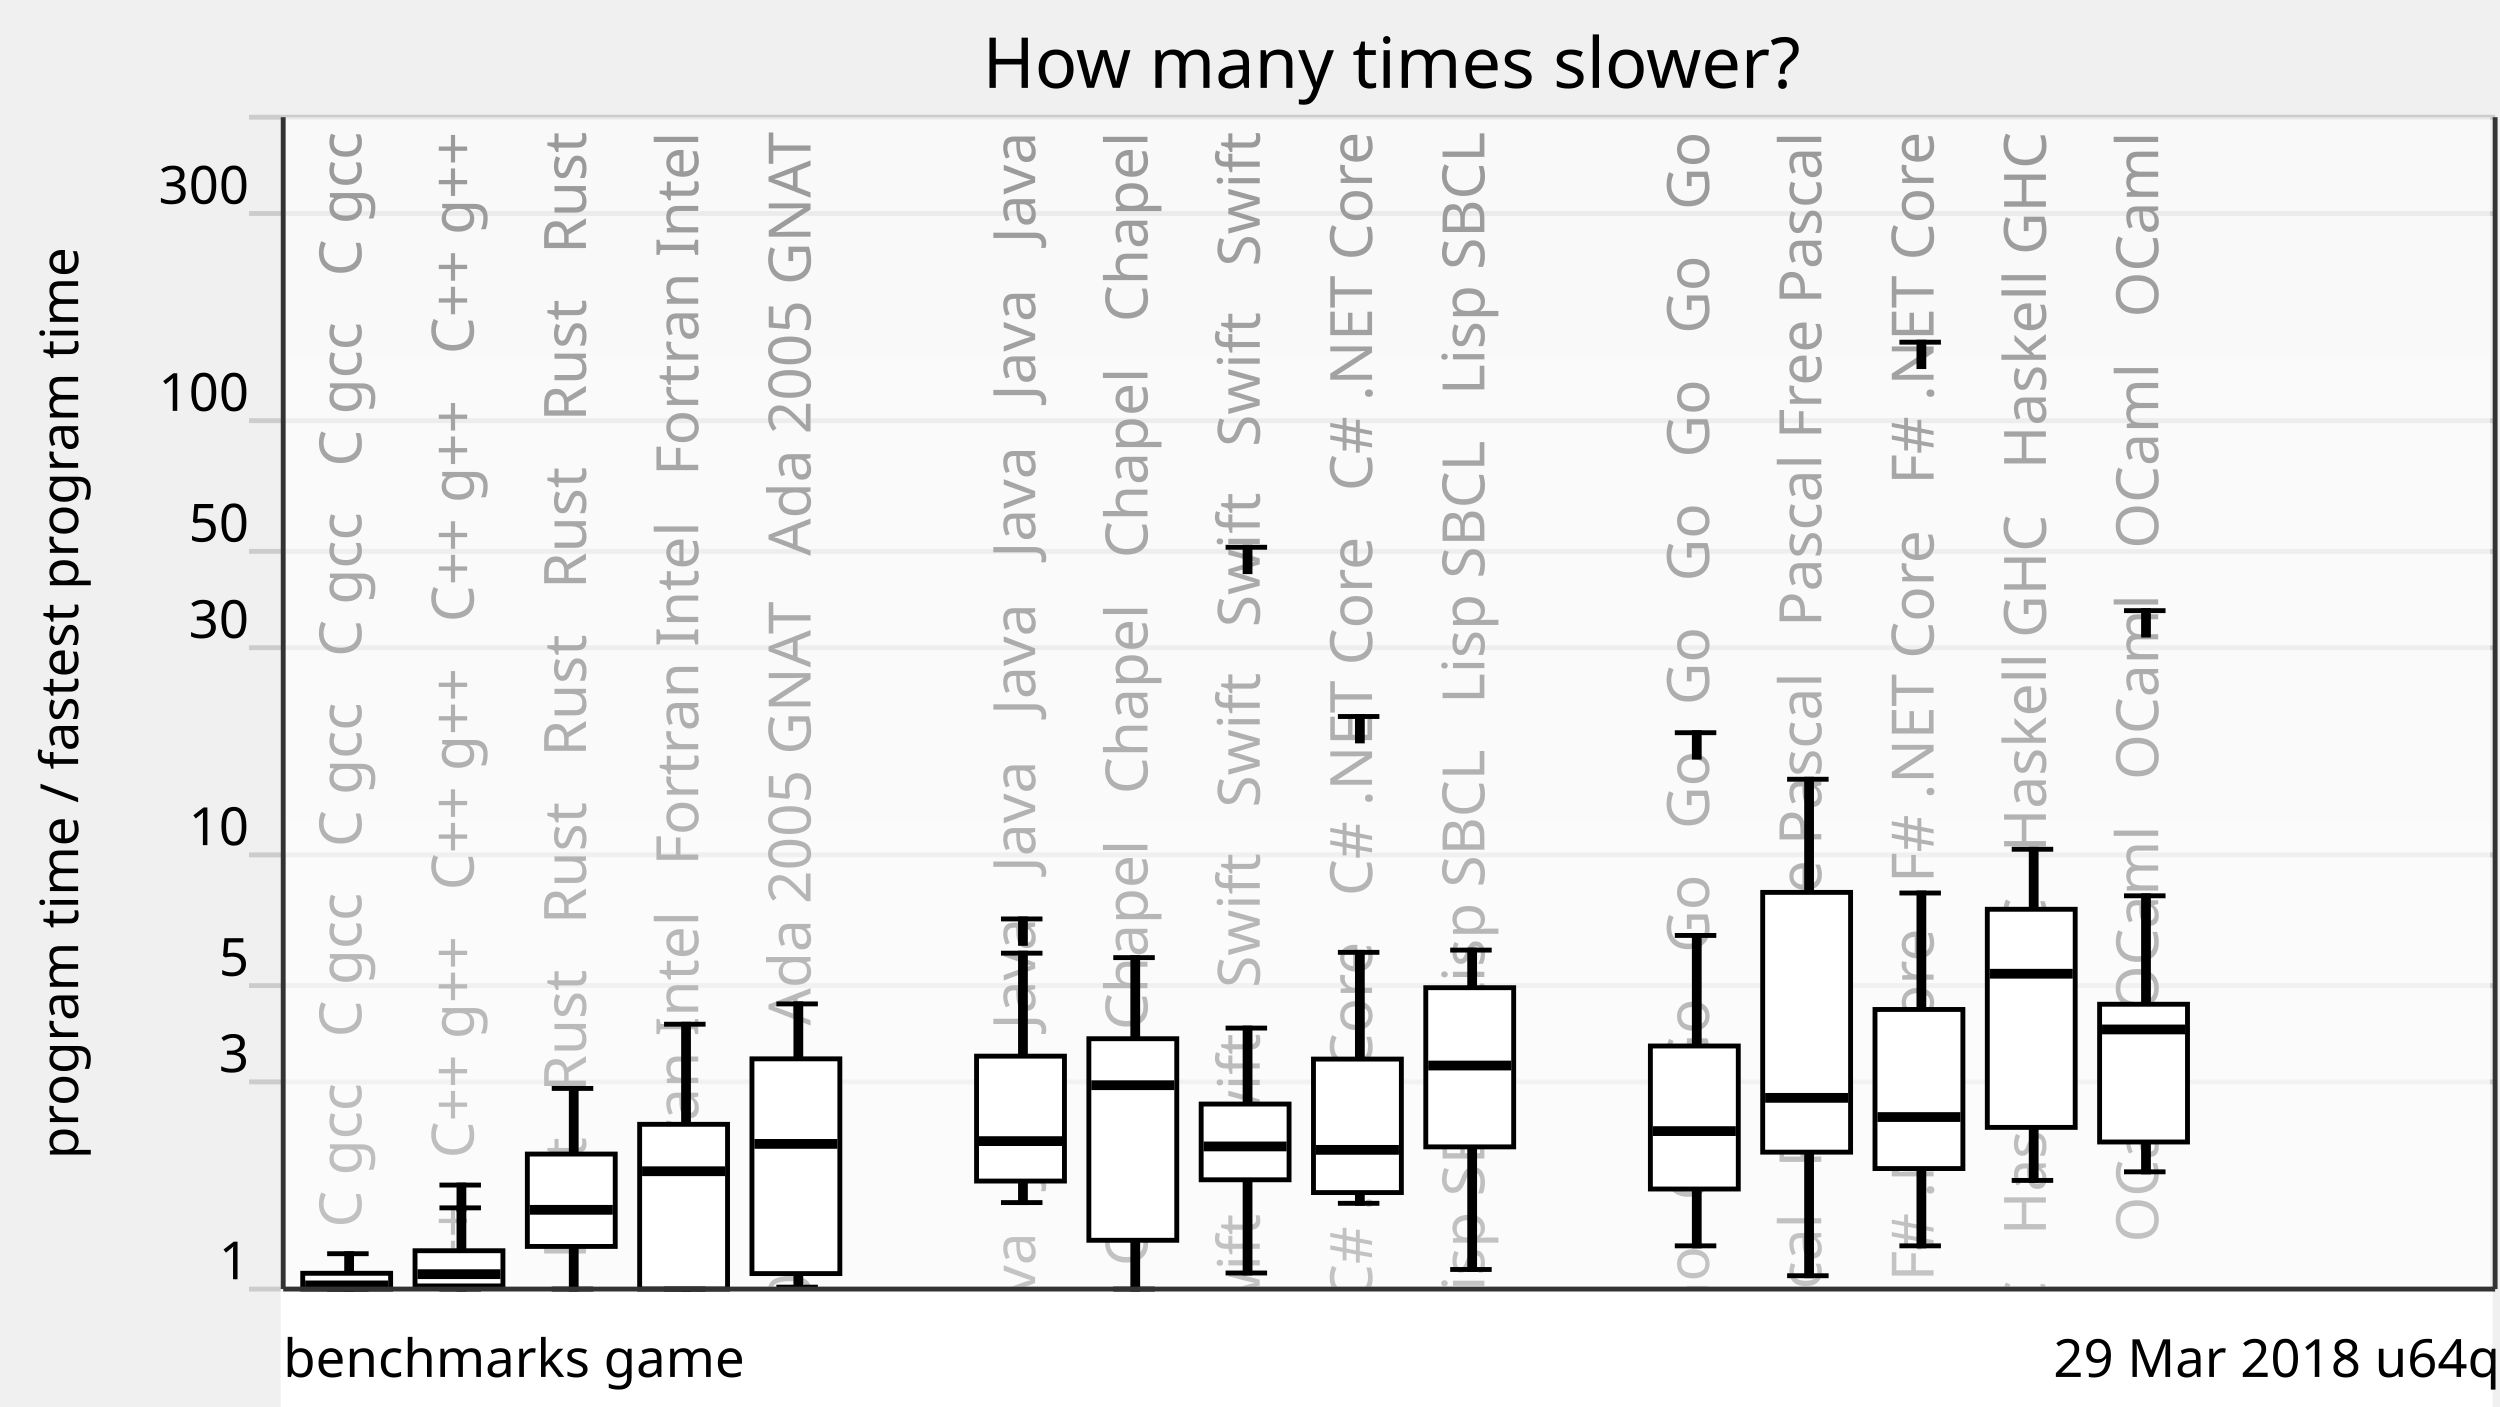
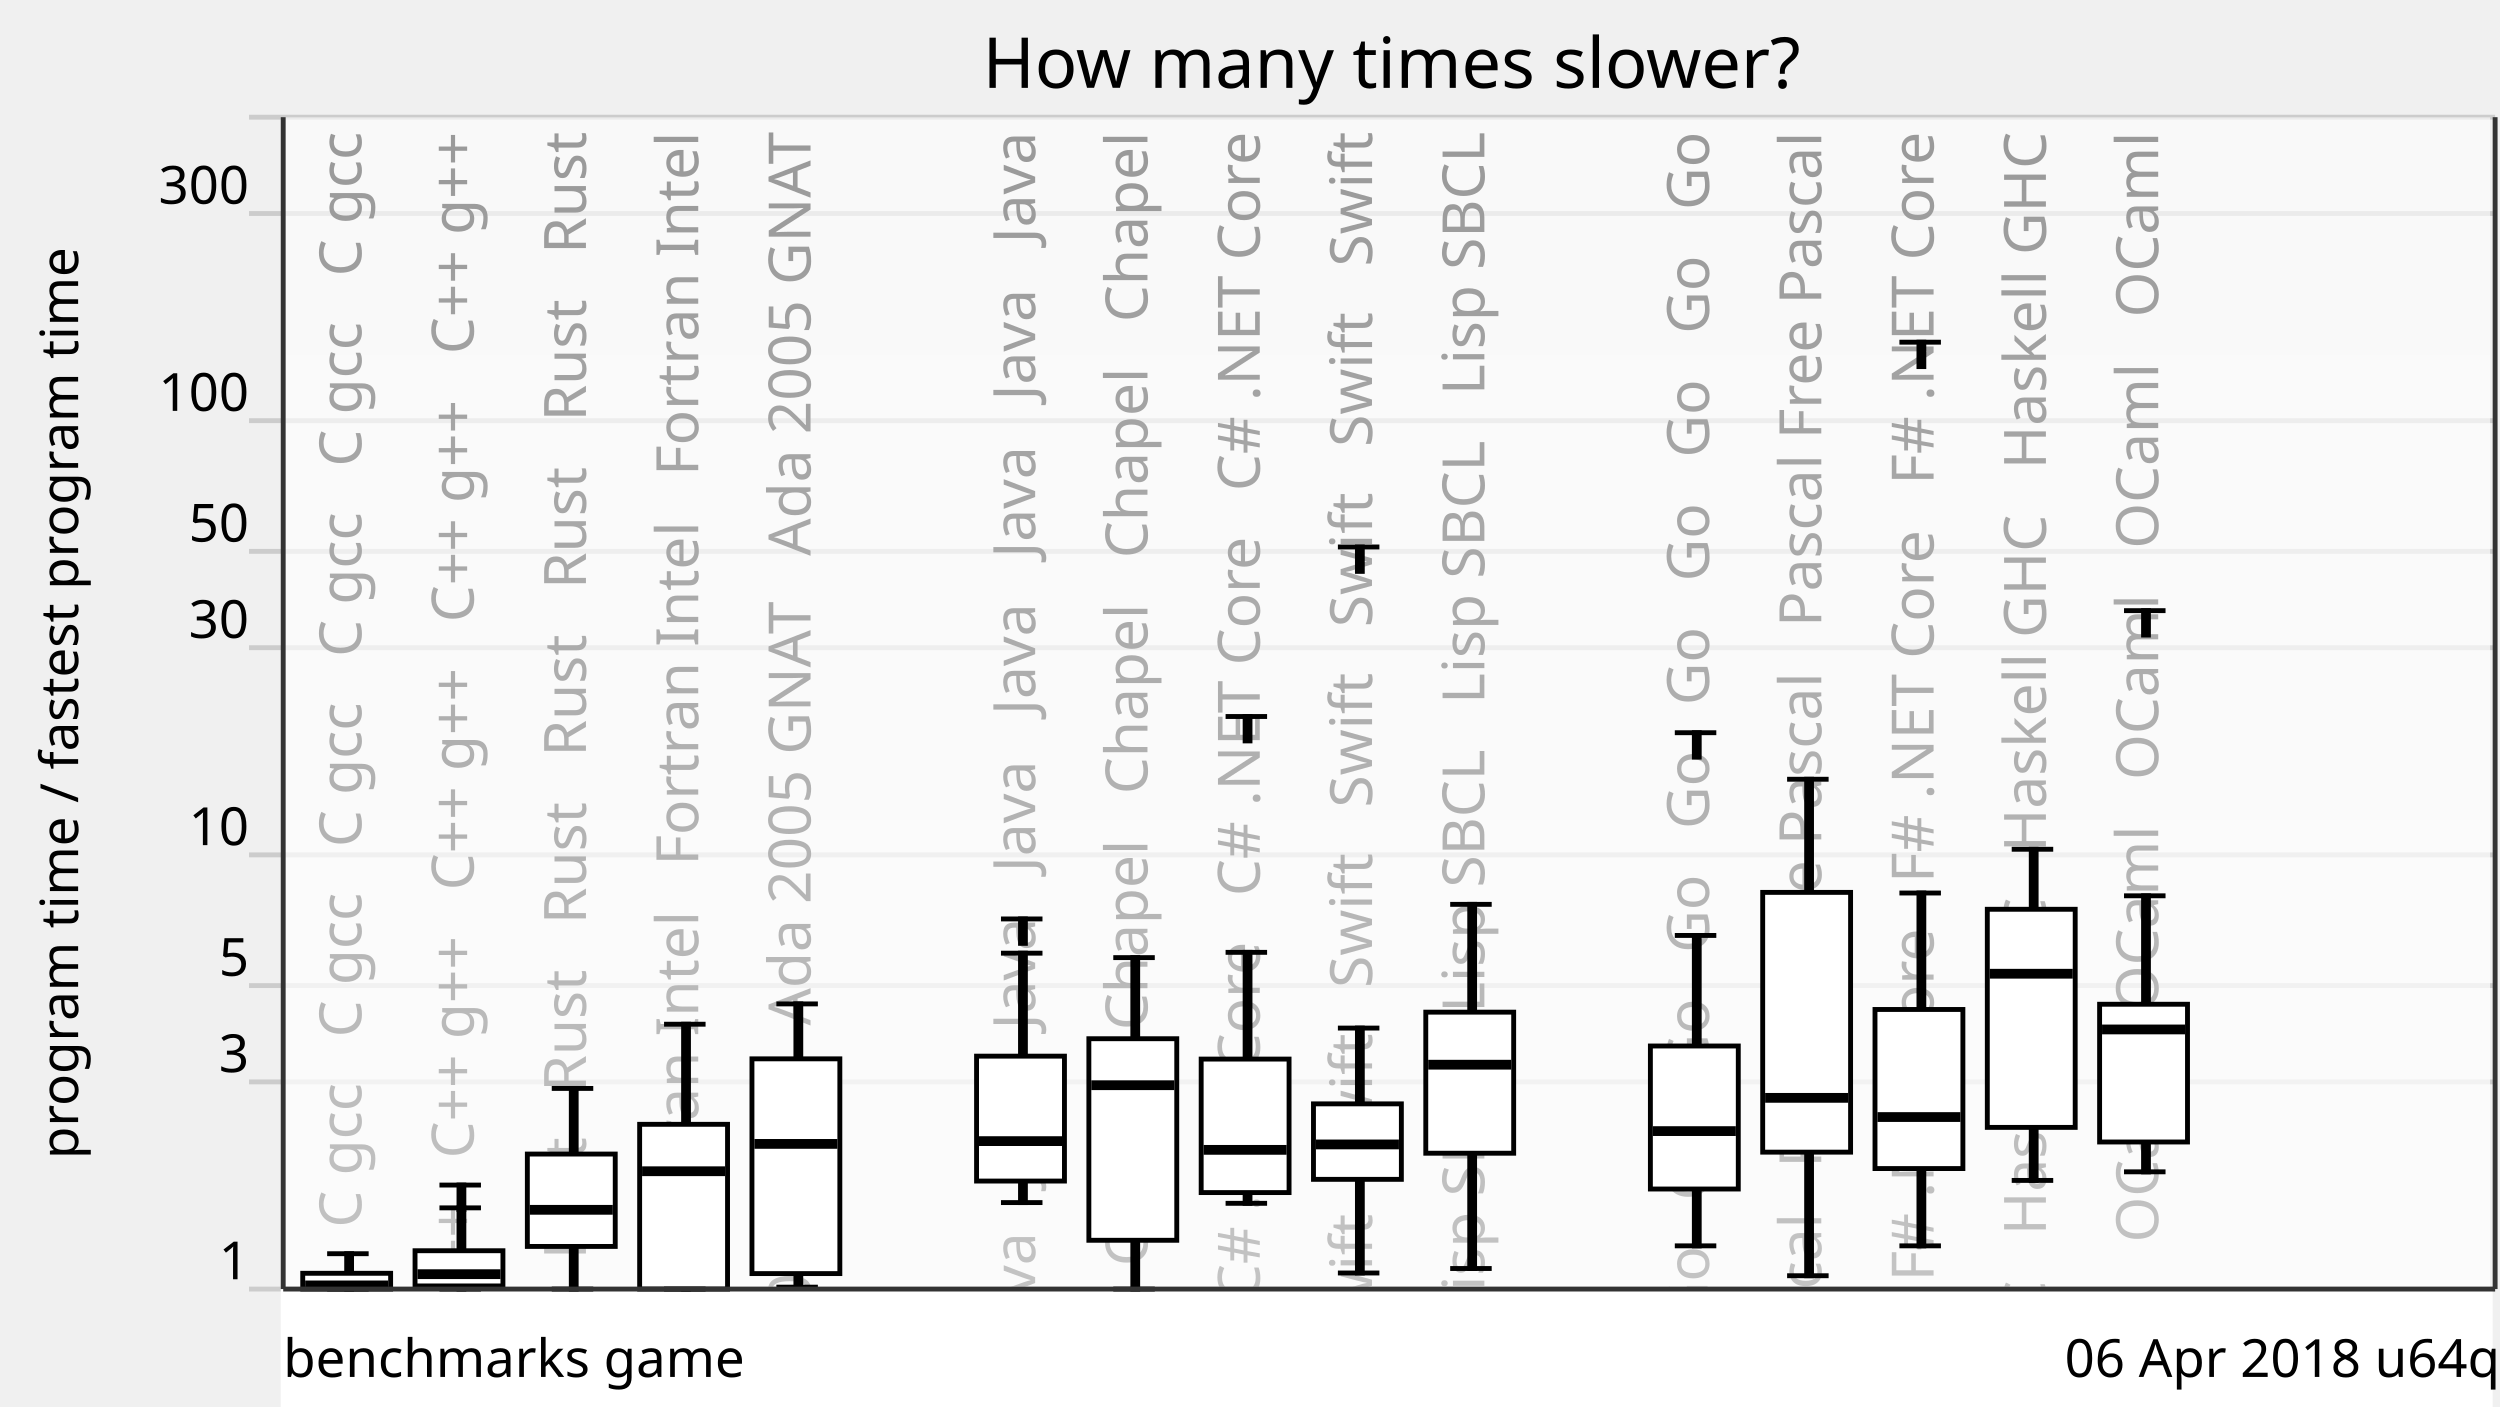
<svg xmlns="http://www.w3.org/2000/svg" xmlns:xlink="http://www.w3.org/1999/xlink" version="1.1" viewBox="0 0 512 288">
  <g style="stroke: #ccc;">
    <line x1="51" y1="264" x2="511" y2="264" />
    <line x1="51" y1="221.57" x2="511" y2="221.57" />
    <line x1="51" y1="201.85" x2="511" y2="201.85" />
    <line x1="51" y1="175.08" x2="511" y2="175.08" />
    <line x1="51" y1="132.65" x2="511" y2="132.65" />
    <line x1="51" y1="112.92" x2="511" y2="112.92" />
    <line x1="51" y1="86.15" x2="511" y2="86.15" />
    <line x1="51" y1="43.73" x2="511" y2="43.73" />
    <line x1="51" y1="24" x2="511" y2="24" />
  </g>
  <g style="text-anchor: end; font-family: Ubuntu,Verdana,sans-serif; font-size: 0.9em;">
    <text x="51" y="262">1</text>
    <text x="51" y="219.57">3</text>
    <text x="51" y="199.85">5</text>
    <text x="51" y="173.08">10</text>
    <text x="51" y="130.65">30</text>
    <text x="51" y="110.92">50</text>
    <text x="51" y="84.15">100</text>
    <text x="51" y="41.73">300</text>
    <text x="51" y="22" />
  </g>
  <defs>
    <linearGradient id="grade" x1="0" y1="0" x2="0" y2="1">
      <stop offset="0" style="stop-color: white" stop-opacity="0.6" />
      <stop offset="1" style="stop-color: white" stop-opacity="0.8" />
    </linearGradient>
    <mask id="fade">
      <rect x="58" y="24" width="452" height="288" fill="url(#grade)" />
    </mask>
    <g id="backgroundText" style="text-anchor: end; font-family: Ubuntu,Verdana,sans-serif; font-size: 1em;">
      <text x="14" y="0" transform="rotate(270,14,0)" xml:space="preserve">   C gcc   C gcc   C gcc   C gcc   C gcc   C gcc   C gcc</text>
      <text x="37" y="0" transform="rotate(270,37,0)" xml:space="preserve">   C++ g++   C++ g++   C++ g++   C++ g++   C++ g++   C++ g++</text>
      <text x="60" y="0" transform="rotate(270,60,0)" xml:space="preserve">Rust   Rust   Rust   Rust   Rust   Rust   Rust   Rust   Rust</text>
      <text x="83" y="0" transform="rotate(270,83,0)" xml:space="preserve">ortran Intel   Fortran Intel   Fortran Intel   Fortran Intel</text>
      <text x="106" y="0" transform="rotate(270,106,0)" xml:space="preserve">da 2005 GNAT   Ada 2005 GNAT   Ada 2005 GNAT   Ada 2005 GNAT</text>
      <text x="129" y="0" transform="rotate(270,129,0)" xml:space="preserve">   </text>
      <text x="152" y="0" transform="rotate(270,152,0)" xml:space="preserve">Java   Java   Java   Java   Java   Java   Java   Java   Java</text>
      <text x="175" y="0" transform="rotate(270,175,0)" xml:space="preserve">   Chapel   Chapel   Chapel   Chapel   Chapel   Chapel</text>
-       <text x="198" y="0" transform="rotate(270,198,0)" xml:space="preserve">   Swift   Swift   Swift   Swift   Swift   Swift   Swift</text>
-       <text x="221" y="0" transform="rotate(270,221,0)" xml:space="preserve">   C# .NET Core   C# .NET Core   C# .NET Core   C# .NET Core</text>
+       <text x="198" y="0" transform="rotate(270,198,0)" xml:space="preserve">   C# .NET Core   C# .NET Core   C# .NET Core   C# .NET Core</text>
+       <text x="221" y="0" transform="rotate(270,221,0)" xml:space="preserve">   Swift   Swift   Swift   Swift   Swift   Swift   Swift</text>
      <text x="244" y="0" transform="rotate(270,244,0)" xml:space="preserve">   Lisp SBCL   Lisp SBCL   Lisp SBCL   Lisp SBCL   Lisp SBCL</text>
      <text x="267" y="0" transform="rotate(270,267,0)" xml:space="preserve">   </text>
      <text x="290" y="0" transform="rotate(270,290,0)" xml:space="preserve">   Go   Go   Go   Go   Go   Go   Go   Go   Go   Go   Go   Go</text>
      <text x="313" y="0" transform="rotate(270,313,0)" xml:space="preserve">Pascal Free Pascal   Pascal Free Pascal   Pascal Free Pascal</text>
      <text x="336" y="0" transform="rotate(270,336,0)" xml:space="preserve">   F# .NET Core   F# .NET Core   F# .NET Core   F# .NET Core</text>
      <text x="359" y="0" transform="rotate(270,359,0)" xml:space="preserve">   Haskell GHC   Haskell GHC   Haskell GHC   Haskell GHC</text>
      <text x="382" y="0" transform="rotate(270,382,0)" xml:space="preserve">   OCaml   OCaml   OCaml   OCaml   OCaml   OCaml   OCaml</text>
    </g>
  </defs>
  <use x="60" y="27" xlink:href="#backgroundText" />
  <rect x="58" y="24" width="452" height="288" fill="white" mask="url(#fade)" />
  <rect x="58" y="264" width="452" height="288" style="fill: white; stroke: white;" />
  <g style="fill: black; stroke: black;">
    <rect x="71" y="256.76" width="1" height="7.24" />
    <rect x="94" y="247.37" width="1" height="16.63" />
    <rect x="117" y="222.91" width="1" height="41.09" />
    <rect x="140" y="209.76" width="1" height="54.24" />
    <rect x="163" y="205.6" width="1" height="58.02" />
    <rect x="186" y="708.61" width="1" height="0" />
    <rect x="209" y="195.21" width="1" height="51.08" />
    <rect x="232" y="196.12" width="1" height="67.88" />
-     <rect x="255" y="210.55" width="1" height="50.16" />
-     <rect x="278" y="195.04" width="1" height="51.4" />
-     <rect x="301" y="194.58" width="1" height="65.41" />
+     <rect x="255" y="195.04" width="1" height="51.4" />
+     <rect x="278" y="210.55" width="1" height="50.16" />
+     <rect x="301" y="185.21" width="1" height="74.59" />
    <rect x="324" y="708.61" width="1" height="0" />
    <rect x="347" y="191.58" width="1" height="63.58" />
    <rect x="370" y="159.59" width="1" height="101.68" />
    <rect x="393" y="182.89" width="1" height="72.26" />
    <rect x="416" y="173.93" width="1" height="67.82" />
    <rect x="439" y="183.46" width="1" height="56.54" />
  </g>
  <g style="fill: white; stroke: black;">
    <rect x="62" y="260.77" width="18" height="3.23" />
    <rect x="85" y="256.15" width="18" height="7.21" />
    <rect x="108" y="236.35" width="18" height="18.92" />
    <rect x="131" y="230.26" width="18" height="33.74" />
    <rect x="154" y="216.85" width="18" height="43.98" />
    <rect x="177" y="708.61" width="18" height="0" />
    <rect x="200" y="216.3" width="18" height="25.58" />
    <rect x="223" y="212.73" width="18" height="41.28" />
-     <rect x="246" y="226.11" width="18" height="15.51" />
-     <rect x="269" y="216.9" width="18" height="27.34" />
-     <rect x="292" y="202.28" width="18" height="32.6" />
+     <rect x="246" y="216.9" width="18" height="27.34" />
+     <rect x="269" y="226.07" width="18" height="15.46" />
+     <rect x="292" y="207.29" width="18" height="28.89" />
    <rect x="315" y="708.61" width="18" height="0" />
    <rect x="338" y="214.22" width="18" height="29.29" />
    <rect x="361" y="182.76" width="18" height="53.2" />
    <rect x="384" y="206.74" width="18" height="32.58" />
    <rect x="407" y="186.22" width="18" height="44.67" />
    <rect x="430" y="205.67" width="18" height="28.21" />
  </g>
  <g style="fill: black; stroke: black;">
    <line x1="67" y1="264" x2="75.5" y2="264" />
    <line x1="67" y1="256.76" x2="75.5" y2="256.76" />
  </g>
  <g style="fill: black; stroke: black;">
    <rect x="63" y="262.75" width="16" height="1" />
  </g>
  <g style="fill: black; stroke: black;">
    <line x1="90" y1="264" x2="98.5" y2="264" />
    <line x1="90" y1="247.37" x2="98.5" y2="247.37" />
    <line x1="90" y1="242.7" x2="98.5" y2="242.7" />
    <rect x="94" y="242.7" width="1" height="5" />
  </g>
  <g style="fill: black; stroke: black;">
    <rect x="86" y="260.45" width="16" height="1" />
  </g>
  <g style="fill: black; stroke: black;">
    <line x1="113" y1="264" x2="121.5" y2="264" />
    <line x1="113" y1="222.91" x2="121.5" y2="222.91" />
  </g>
  <g style="fill: black; stroke: black;">
    <rect x="109" y="247.27" width="16" height="1" />
  </g>
  <g style="fill: black; stroke: black;">
    <line x1="136" y1="264" x2="144.5" y2="264" />
    <line x1="136" y1="209.76" x2="144.5" y2="209.76" />
  </g>
  <g style="fill: black; stroke: black;">
    <rect x="132" y="239.37" width="16" height="1" />
  </g>
  <g style="fill: black; stroke: black;">
    <line x1="159" y1="263.61" x2="167.5" y2="263.61" />
    <line x1="159" y1="205.6" x2="167.5" y2="205.6" />
  </g>
  <g style="fill: black; stroke: black;">
    <rect x="155" y="233.77" width="16" height="1" />
  </g>
  <g style="fill: black; stroke: black;">
    <line x1="182" y1="708.61" x2="190.5" y2="708.61" />
    <line x1="182" y1="708.61" x2="190.5" y2="708.61" />
  </g>
  <g style="fill: black; stroke: black;">
    <rect x="178" y="707.61" width="16" height="1" />
  </g>
  <g style="fill: black; stroke: black;">
    <line x1="205" y1="246.29" x2="213.5" y2="246.29" />
    <line x1="205" y1="195.21" x2="213.5" y2="195.21" />
    <line x1="205" y1="188.2" x2="213.5" y2="188.2" />
    <rect x="209" y="188.2" width="1" height="5" />
  </g>
  <g style="fill: black; stroke: black;">
    <rect x="201" y="233.2" width="16" height="1" />
  </g>
  <g style="fill: black; stroke: black;">
    <line x1="228" y1="264" x2="236.5" y2="264" />
    <line x1="228" y1="196.12" x2="236.5" y2="196.12" />
  </g>
  <g style="fill: black; stroke: black;">
    <rect x="224" y="221.75" width="16" height="1" />
  </g>
  <g style="fill: black; stroke: black;">
-     <line x1="251" y1="260.71" x2="259.5" y2="260.71" />
-     <line x1="251" y1="210.55" x2="259.5" y2="210.55" />
-     <line x1="251" y1="112.08" x2="259.5" y2="112.08" />
-     <rect x="255" y="112.08" width="1" height="5" />
-   </g>
-   <g style="fill: black; stroke: black;">
-     <rect x="247" y="234.29" width="16" height="1" />
-   </g>
-   <g style="fill: black; stroke: black;">
-     <line x1="274" y1="246.44" x2="282.5" y2="246.44" />
-     <line x1="274" y1="195.04" x2="282.5" y2="195.04" />
-     <line x1="274" y1="146.74" x2="282.5" y2="146.74" />
-     <rect x="278" y="146.74" width="1" height="5" />
-   </g>
-   <g style="fill: black; stroke: black;">
-     <rect x="270" y="234.99" width="16" height="1" />
-   </g>
-   <g style="fill: black; stroke: black;">
-     <line x1="297" y1="259.99" x2="305.5" y2="259.99" />
-     <line x1="297" y1="194.58" x2="305.5" y2="194.58" />
-   </g>
-   <g style="fill: black; stroke: black;">
-     <rect x="293" y="217.72" width="16" height="1" />
+     <line x1="251" y1="246.44" x2="259.5" y2="246.44" />
+     <line x1="251" y1="195.04" x2="259.5" y2="195.04" />
+     <line x1="251" y1="146.74" x2="259.5" y2="146.74" />
+     <rect x="255" y="146.74" width="1" height="5" />
+   </g>
+   <g style="fill: black; stroke: black;">
+     <rect x="247" y="234.99" width="16" height="1" />
+   </g>
+   <g style="fill: black; stroke: black;">
+     <line x1="274" y1="260.71" x2="282.5" y2="260.71" />
+     <line x1="274" y1="210.55" x2="282.5" y2="210.55" />
+     <line x1="274" y1="112.02" x2="282.5" y2="112.02" />
+     <rect x="278" y="112.02" width="1" height="5" />
+   </g>
+   <g style="fill: black; stroke: black;">
+     <rect x="270" y="233.88" width="16" height="1" />
+   </g>
+   <g style="fill: black; stroke: black;">
+     <line x1="297" y1="259.79" x2="305.5" y2="259.79" />
+     <line x1="297" y1="185.21" x2="305.5" y2="185.21" />
+   </g>
+   <g style="fill: black; stroke: black;">
+     <rect x="293" y="217.55" width="16" height="1" />
  </g>
  <g style="fill: black; stroke: black;">
    <line x1="320" y1="708.61" x2="328.5" y2="708.61" />
    <line x1="320" y1="708.61" x2="328.5" y2="708.61" />
  </g>
  <g style="fill: black; stroke: black;">
    <rect x="316" y="707.61" width="16" height="1" />
  </g>
  <g style="fill: black; stroke: black;">
    <line x1="343" y1="255.15" x2="351.5" y2="255.15" />
    <line x1="343" y1="191.58" x2="351.5" y2="191.58" />
    <line x1="343" y1="150.06" x2="351.5" y2="150.06" />
    <rect x="347" y="150.06" width="1" height="5" />
  </g>
  <g style="fill: black; stroke: black;">
    <rect x="339" y="231.15" width="16" height="1" />
  </g>
  <g style="fill: black; stroke: black;">
    <line x1="366" y1="261.27" x2="374.5" y2="261.27" />
    <line x1="366" y1="159.59" x2="374.5" y2="159.59" />
  </g>
  <g style="fill: black; stroke: black;">
    <rect x="362" y="224.34" width="16" height="1" />
  </g>
  <g style="fill: black; stroke: black;">
    <line x1="389" y1="255.15" x2="397.5" y2="255.15" />
    <line x1="389" y1="182.89" x2="397.5" y2="182.89" />
    <line x1="389" y1="70.08" x2="397.5" y2="70.08" />
    <rect x="393" y="70.08" width="1" height="5" />
  </g>
  <g style="fill: black; stroke: black;">
    <rect x="385" y="228.27" width="16" height="1" />
  </g>
  <g style="fill: black; stroke: black;">
    <line x1="412" y1="241.75" x2="420.5" y2="241.75" />
    <line x1="412" y1="173.93" x2="420.5" y2="173.93" />
  </g>
  <g style="fill: black; stroke: black;">
    <rect x="408" y="198.92" width="16" height="1" />
  </g>
  <g style="fill: black; stroke: black;">
    <line x1="435" y1="239.99" x2="443.5" y2="239.99" />
    <line x1="435" y1="183.46" x2="443.5" y2="183.46" />
    <line x1="435" y1="125.06" x2="443.5" y2="125.06" />
    <rect x="439" y="125.06" width="1" height="5" />
  </g>
  <g style="fill: black; stroke: black;">
    <rect x="431" y="210.33" width="16" height="1" />
  </g>
  <g style="text-anchor: end; font-family: Ubuntu,Verdana,sans-serif; font-size: 0.9em;">
-     <text x="512" y="282">29 Mar 2018 u64q</text>
+     <text x="512" y="282">06 Apr 2018 u64q</text>
    <text x="58" y="282" style="text-anchor: start;">benchmarks game</text>
  </g>
  <text x="16" y="144" transform="rotate(270,16,144)" style="text-anchor: middle; font-family: Ubuntu,Verdana,sans-serif; font-size: 0.9em;">program time / fastest program time</text>
  <text x="285" y="18" style="text-anchor: middle; font-family: Ubuntu,Verdana,sans-serif; font-size: 1.2em;">How many times slower?</text>
  <g style="stroke: #333;">
    <line x1="58" y1="24" x2="58" y2="264" />
    <line x1="511" y1="24" x2="511" y2="264" />
    <line x1="58" y1="264" x2="511" y2="264" />
  </g>
</svg>
